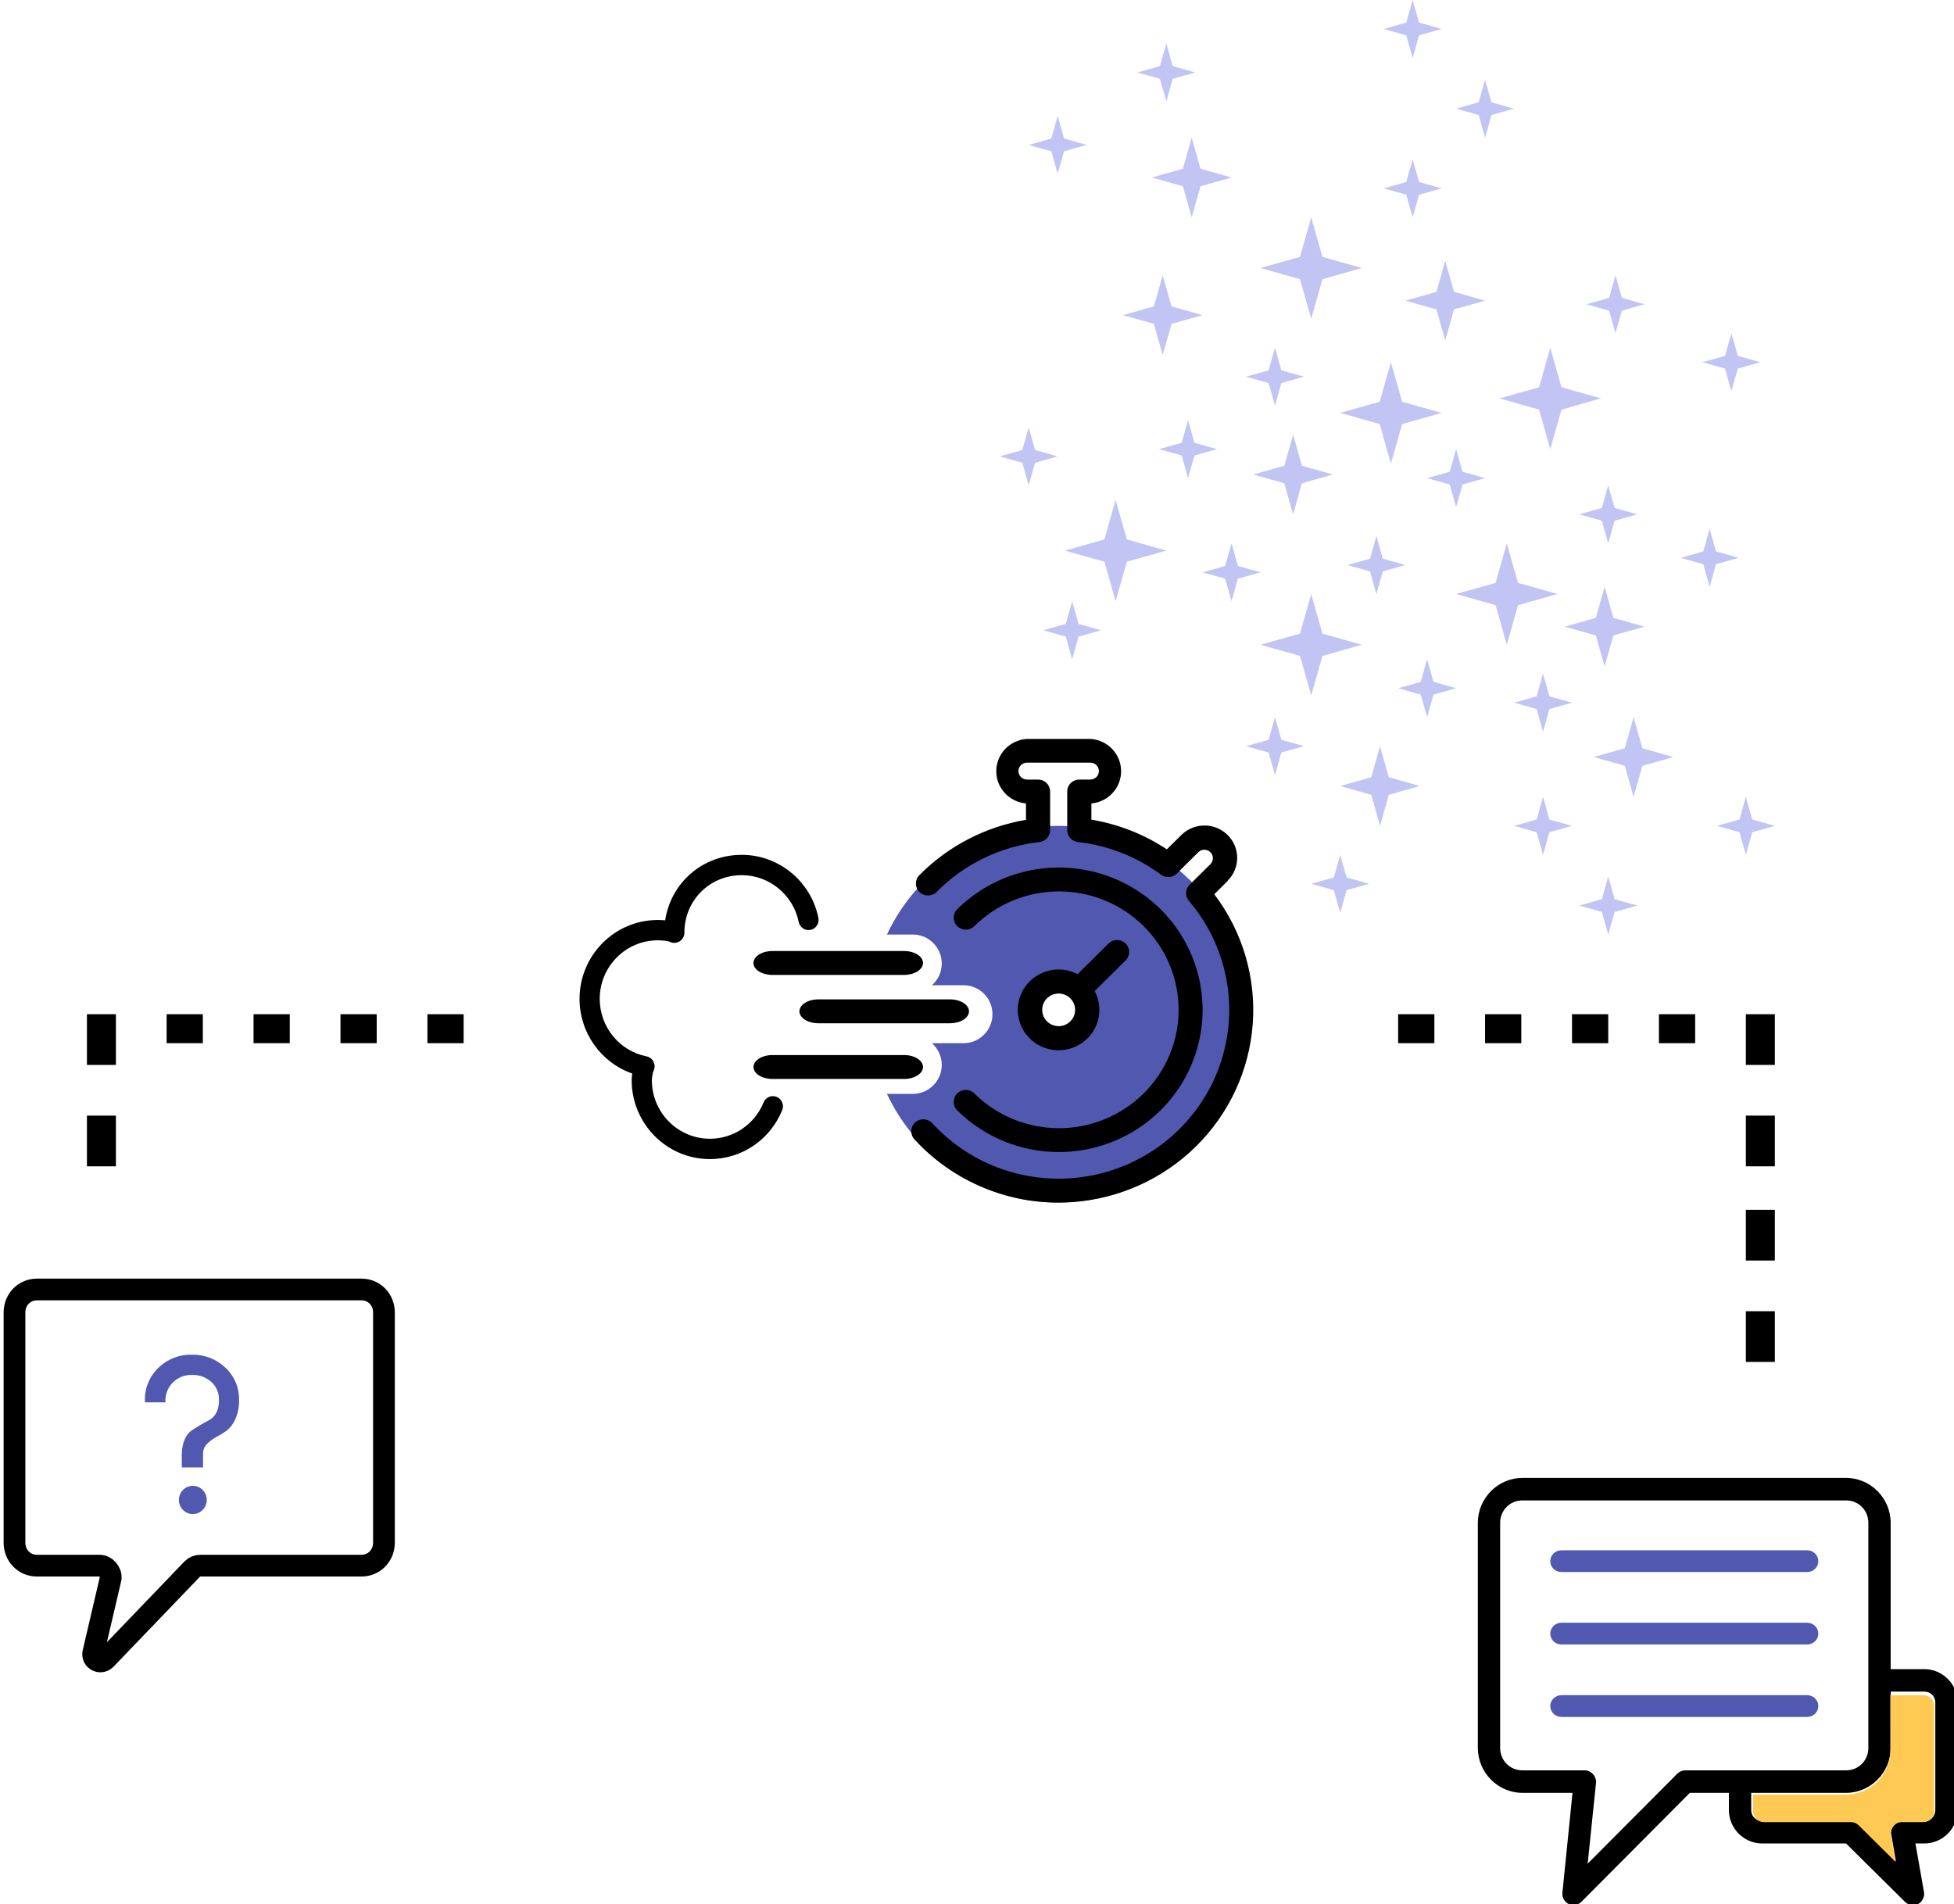
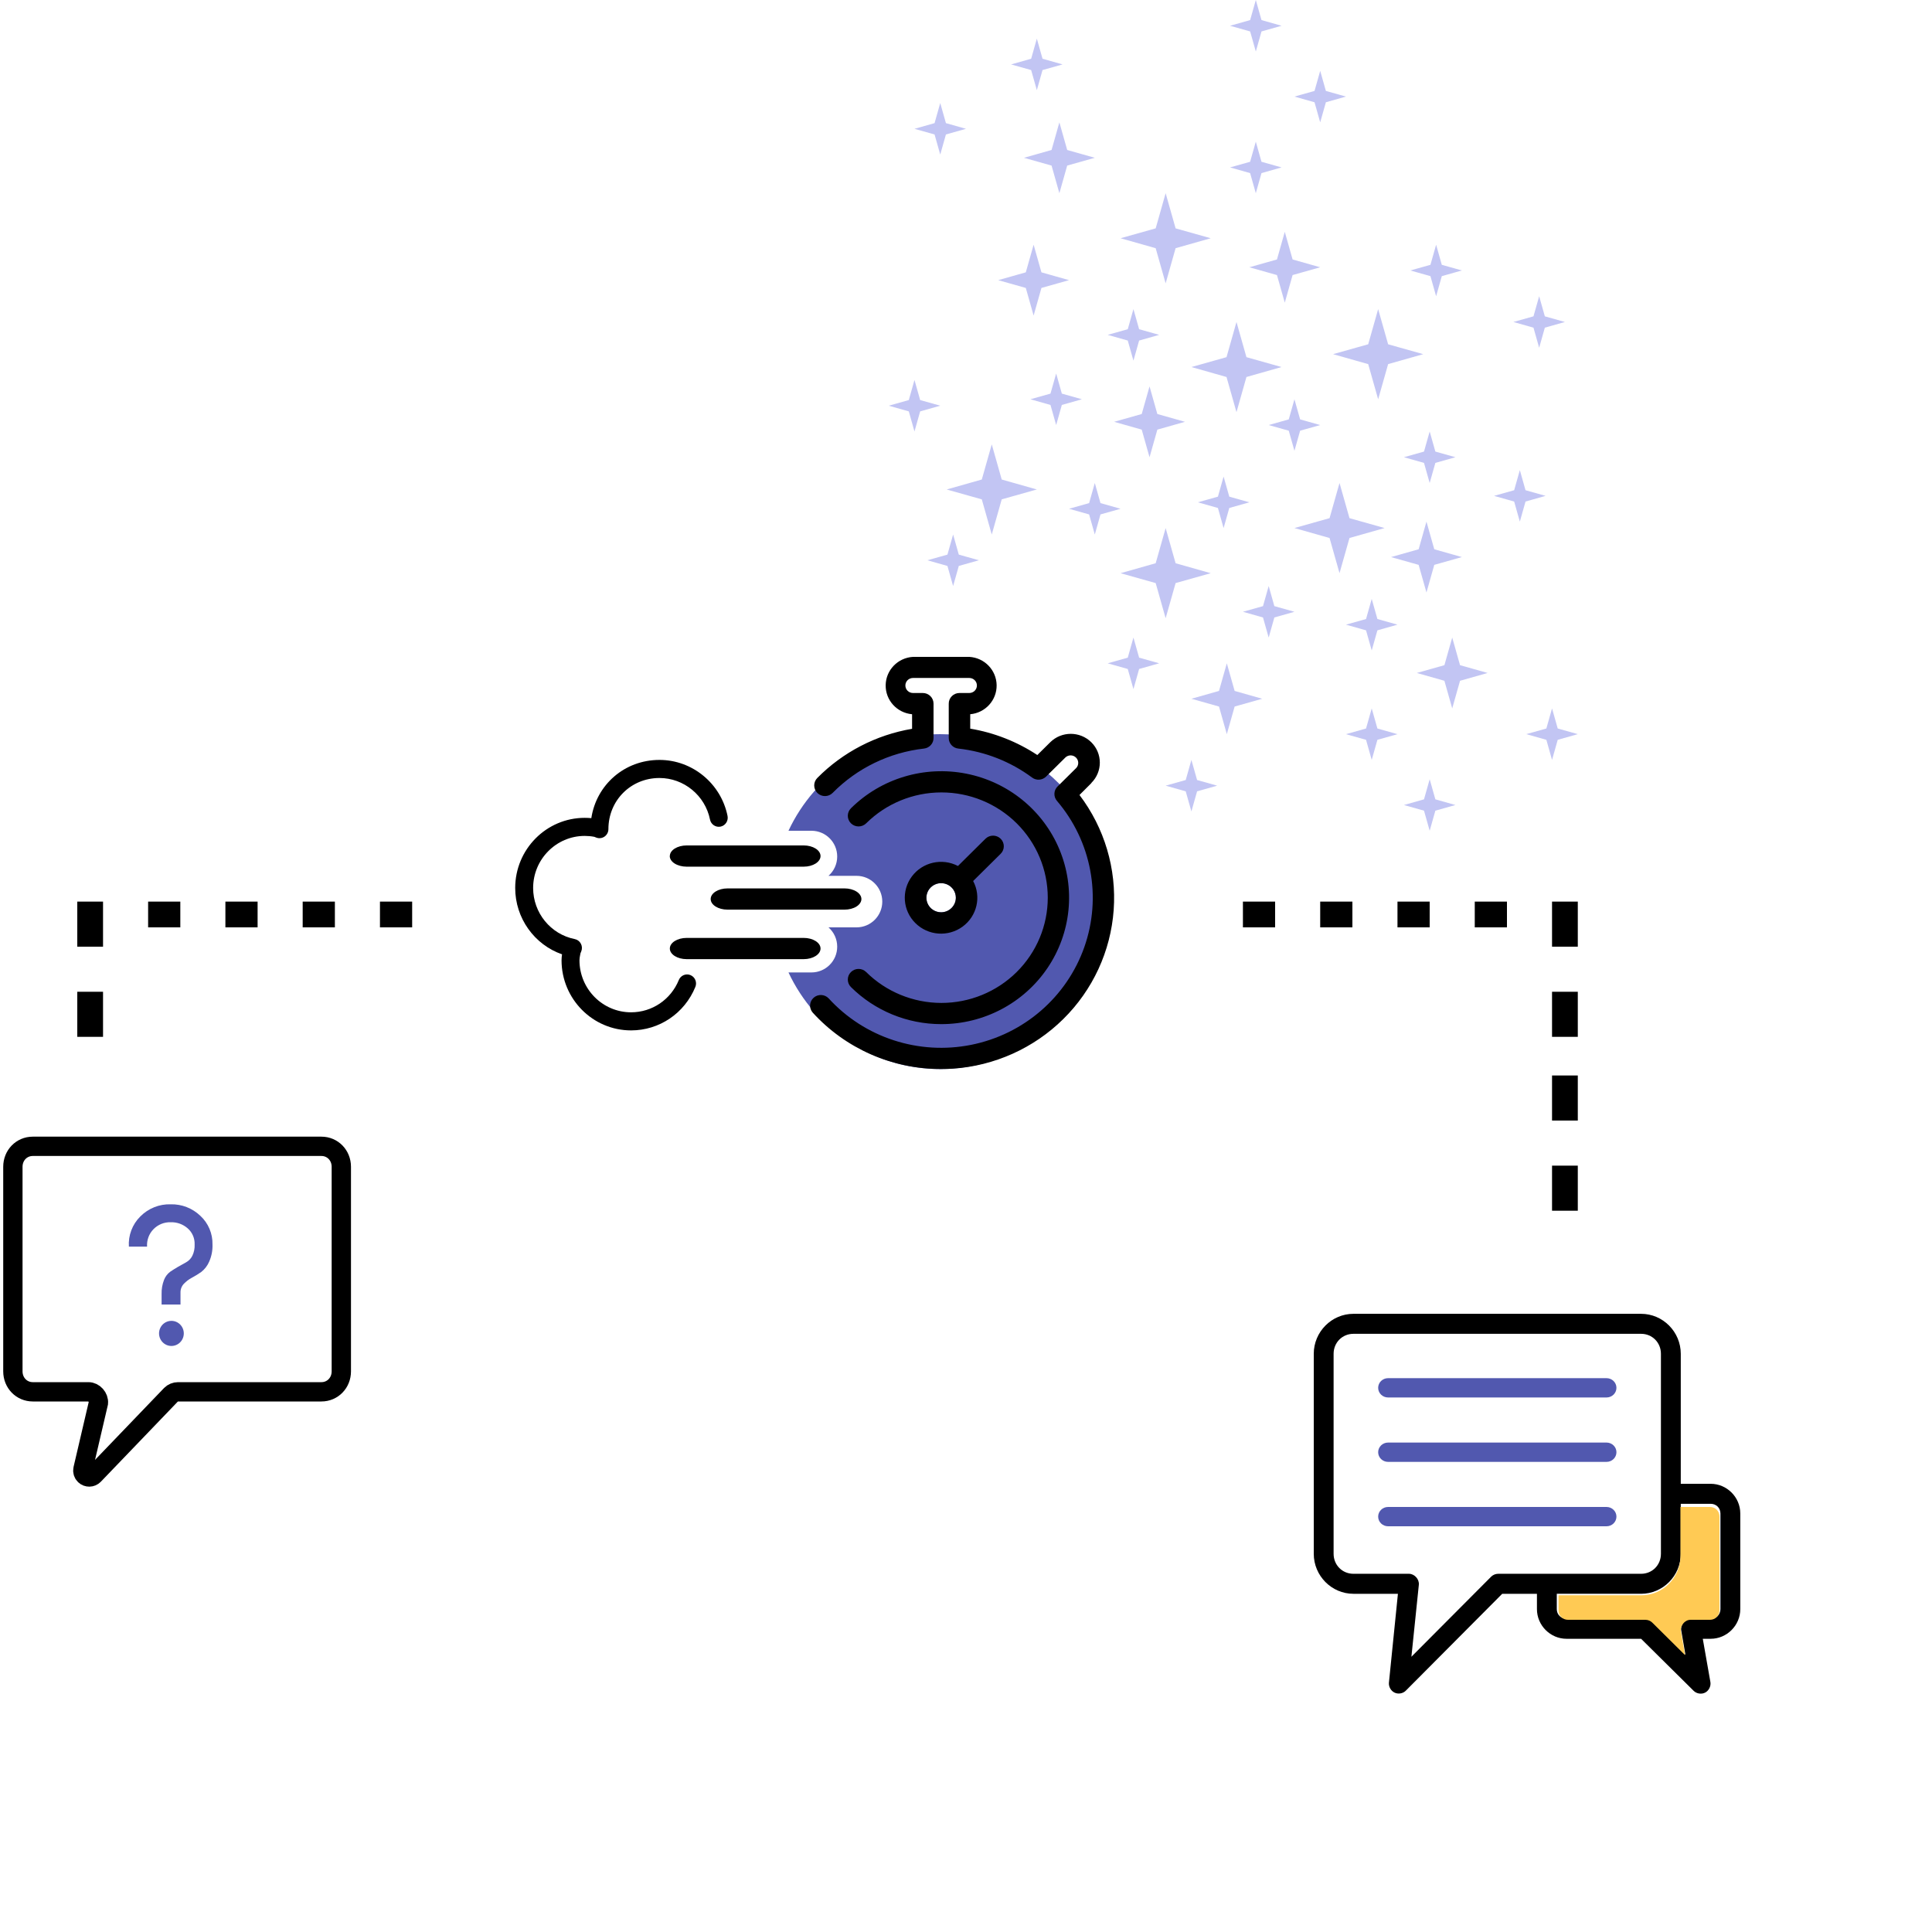
- <svg xmlns="http://www.w3.org/2000/svg">
+ <svg xmlns="http://www.w3.org/2000/svg" viewBox="0 0 300 300">
  <g fill="none" fill-rule="evenodd">
    <path fill="#5158AF" d="M122.435 151H126c2.209 0 4-1.791 4-4 0-1.195-.524-2.267-1.354-3H133c2.209 0 4-1.791 4-4s-1.791-4-4-4h-4.354C129.476 135.267 130 134.195 130 133c0-2.209-1.791-4-4-4h-3.565c4.143-8.861 13.137-15 23.565-15 14.359 0 26 11.641 26 26s-11.641 26-26 26c-10.428 0-19.422-6.139-23.565-15zm24.579-13.693c-.857-.351-1.838-.157-2.492.49-.656.647-.851 1.621-.497 2.466.354.845 1.187 1.397 2.112 1.397 1.263-.003 2.284-1.015 2.289-2.263-0-.915-.557-1.74-1.411-2.09z" />
    <path fill="#000" fill-rule="nonzero" d="M169.476 121.591l-1.854 1.853c3.888 5.126 5.773 11.472 5.309 17.866-.461 6.394-3.242 12.407-7.83 16.933-4.586 4.526-10.669 7.26-17.131 7.698-.615.039-1.221.059-1.825.059-7.606.015-14.864-3.173-19.952-8.768-.591-.68-.526-1.701.146-2.302.672-.601 1.706-.559 2.328.09 5.575 6.111 13.996 8.853 22.15 7.219 8.153-1.637 14.827-7.409 17.561-15.186 2.732-7.778 1.115-16.404-4.255-22.693-.562-.657-.521-1.629.094-2.237l2.906-2.876c.422-.461.404-1.17-.039-1.608-.445-.441-1.161-.459-1.627-.041l-3.021 2.99h.003c-.588.58-1.518.644-2.18.149-3.346-2.482-7.299-4.036-11.455-4.5-.844-.09-1.484-.794-1.484-1.634v-5.32c-.008-.441.164-.869.477-1.183.315-.314.742-.492 1.19-.492h1.526c.651 0 1.18-.523 1.18-1.167 0-.644-.529-1.167-1.18-1.167h-8.747c-.651 0-1.18.523-1.18 1.167 0 .644.529 1.167 1.18 1.167h1.526c.443 0 .867.173 1.18.482.312.309.487.729.487 1.167v5.345c0 .838-.638 1.541-1.479 1.634-5.388.611-10.398 3.041-14.186 6.884-.646.652-1.703.662-2.362.023-.659-.642-.669-1.688-.023-2.34 3.971-4.015 9.122-6.688 14.718-7.634v-2.263c-2.351-.211-4.138-2.18-4.101-4.518.036-2.335 1.885-4.25 4.242-4.389h8.747c2.357.139 4.205 2.054 4.242 4.389.036 2.338-1.752 4.307-4.101 4.518v2.237c3.724.624 7.275 2.021 10.419 4.098l2-1.979c1.76-1.747 4.619-1.747 6.382-.005 1.763 1.745 1.765 4.572.003 6.32l.02.013zM104 132.926c0 .436.274.856.765 1.165.495.309 1.158.485 1.853.485h18.176c1.448 0 2.618-.74 2.618-1.649 0-.912-1.17-1.649-2.618-1.649h-18.164c-1.444 0-2.614.735-2.618 1.642L104 132.926zm29.759 6.675c0-.436-.278-.856-.769-1.165-.491-.309-1.158-.485-1.849-.485h-18.169c-1.448 0-2.618.74-2.618 1.649 0 .912 1.17 1.649 2.618 1.649h18.169c.691 0 1.358-.173 1.849-.482.491-.309.769-.729.769-1.167v-0zm-27.129 9.335h18.164c1.448 0 2.618-.74 2.618-1.649 0-.912-1.17-1.649-2.618-1.649h-18.164c-1.448 0-2.618.737-2.618 1.649 0 .91 1.17 1.649 2.618 1.649zm48.753-16.361l-4.273 4.229c1.299 2.438.599 5.451-1.643 7.085-2.242 1.637-5.354 1.405-7.322-.546-1.971-1.948-2.206-5.028-.552-7.247 1.651-2.219 4.695-2.912 7.158-1.626l4.273-4.229c.651-.644 1.708-.644 2.359 0 .651.644.651 1.691 0 2.335l-0-0zm-8.37 4.732c-.857-.351-1.838-.157-2.492.49-.656.647-.851 1.621-.497 2.466.354.845 1.187 1.397 2.112 1.397 1.263-.003 2.284-1.015 2.289-2.263-0-.915-.557-1.74-1.411-2.09zm15.637 13.01c3.69-5.451 4.385-12.363 1.851-18.428-2.531-6.064-7.958-10.474-14.458-11.755-6.502-1.283-13.22.735-17.907 5.374-.651.647-.651 1.691 0 2.338.654.644 1.708.644 2.362 0 3.094-3.07 7.293-4.796 11.677-4.799 4.38-.003 8.583 1.719 11.681 4.783 3.099 3.067 4.841 7.224 4.841 11.561 0 4.335-1.742 8.492-4.841 11.56-3.099 3.064-7.301 4.786-11.681 4.783-4.382-.003-8.583-1.729-11.677-4.796-.654-.647-1.708-.647-2.362 0-.651.644-.651 1.691 0 2.335 3.711 3.68 8.747 5.75 13.999 5.753 6.63.01 12.828-3.258 16.515-8.709z" />
    <path fill="#000" fill-rule="nonzero" d="M97.987 159.999c-5.949 0-10.79-4.886-10.79-10.89 0-.342.034-.645.078-.922C82.985 146.697 80 142.578 80 137.887c0-6.008 4.84-10.893 10.792-10.893.344 0 .686.016 1.028.047C92.611 121.853 96.977 118 102.402 118c5.104 0 9.551 3.658 10.571 8.699.151.759-.331 1.501-1.083 1.657-.749.153-1.49-.334-1.641-1.096-.757-3.74-4.058-6.453-7.849-6.453-4.446 0-7.927 3.487-7.927 7.94 0 .466-.227.901-.611 1.164-.381.261-.866.313-1.294.142l-.274-.111c-.491-.095-.994-.142-1.498-.142-4.418 0-8.011 3.627-8.011 8.085 0 3.856 2.714 7.19 6.456 7.933.412.082.765.348.96.719.196.377.214.819.05 1.209l-.117.279c-.016.084-.031.166-.047.248-.06.316-.107.566-.107.832 0 4.459 3.593 8.085 8.011 8.085 3.262 0 6.171-1.965 7.414-5.012.29-.716 1.104-1.059 1.814-.764.71.295 1.049 1.114.757 1.83C106.3 157.35 102.381 160 97.987 160l-0-.001z" />
    <path fill="#C2C5F3" fill-rule="nonzero" d="M184 65.497l-4.286-1.208L178.5 60l-1.214 4.289L173 65.497l4.286 1.214L178.5 71l1.214-4.289zm37-10.503l-5.453-1.534L214 48l-1.547 5.46L207 54.994l5.453 1.546L214 62l1.547-5.46zM209 14.997l-3.118-.877L205 11l-.882 3.121L201 14.997l3.118.882L205 19l.882-3.121zm-4 26.505l-4.286 1.208L199.5 47l-1.214-4.289L194 41.503l4.286-1.214L199.5 36l1.214 4.289zm-44 34.503l-5.453 1.534L154 83l-1.547-5.46L147 76.006l5.453-1.546L154 69l1.547 5.46zm13 2.997l-3.118.877L170 83l-.882-3.121L166 79.003l3.118-.882L170 75l.882 3.121zm57 25.495l-4.286-1.208L225.5 99l-1.214 4.289L220 104.497l4.286 1.214L225.5 110l1.214-4.289zm-43-67.503l-5.453-1.534L181 30l-1.547 5.46L174 36.994l5.453 1.546L181 44l1.547-5.46zm57 77.003l-3.118-.877L241 110l-.882 3.121L237 113.997l3.118.882L241 118l.882-3.121zm-18-27.495l-4.286 1.208L221.5 92l-1.214-4.289L216 86.503l4.286-1.214L221.5 81l1.214 4.289zm-10 27.5l-3.118.877L213 118l-.882-3.121L209 114.003l3.118-.882L213 110l.882 3.121zm-16-19.005l-3.118-.877L197 91l-.882 3.121L193 94.997l3.118.882L197 99l.882-3.121zm25-24l-3.118-.877L222 67l-.882 3.121L218 70.997l3.118.882L222 75l.882-3.121zm-11 10.997l-5.453-1.534L208 75l-1.547 5.46L201 81.994l5.453 1.546L208 89l1.547-5.46zm-27 7.012l-5.453 1.534L181 96l-1.547-5.46L174 89.006l5.453-1.546L181 82l1.547 5.46zm11-32.012l-5.453-1.534L192 50l-1.547 5.46L185 56.994l5.453 1.546L192 64l1.547-5.46zm-31 5.003l-3.118-.877L164 58l-.882 3.121L160 61.997l3.118.882L164 66l.882-3.121zm-2-18.495l-4.286 1.208L160.5 49l-1.214-4.289L155 43.503l4.286-1.214L160.5 38l1.214 4.289zm28 34.495l-3.118-.877L190 74l-.882 3.121L186 77.997l3.118.882L190 82l.882-3.121zm-24-53.495l-4.286 1.208L164.5 30l-1.214-4.289L159 24.503l4.286-1.214L164.5 19l1.214 4.289zm-5-14.5l-3.118.877L161 14l-.882-3.121L157 10.003l3.118-.882L161 6l.882 3.121zm34 15.995l-3.118-.877L195 22l-.882 3.121L191 25.997l3.118.882L195 30l.882-3.121zm-3 82.505l-4.286 1.208L190.5 114l-1.214-4.289L185 108.503l4.286-1.214L190.5 103l1.214 4.289zm-44-21.505l-3.118-.877L148 83l-.882 3.121L144 86.997l3.118.882L148 91l.882-3.121zm28 16l-3.118-.877L176 99l-.882 3.121L172 102.997l3.118.882L176 107l.882-3.121zm25-36.995l-3.118.877L201 70l-.882-3.121L197 66.003l3.118-.882L201 62l.882 3.121zm22-24.005l-3.118-.877L223 38l-.882 3.121L219 41.997l3.118.882L223 46l.882-3.121zm-47 10l-3.118-.877L176 48l-.882 3.121L172 51.997l3.118.882L176 56l.882-3.121zm37 45l-3.118-.877L213 93l-.882 3.121L209 96.997l3.118.882L213 101l.882-3.121zm-71-34l-3.118-.877L142 59l-.882 3.121L138 62.997l3.118.882L142 67l.882-3.121zm4-42.995l-3.118.877L146 24l-.882-3.121L142 20.003l3.118-.882L146 16l.882 3.121zm39 101.995l-3.118-.877L185 118l-.882 3.121L181 121.997l3.118.882L185 126l.882-3.121zm51-45l-3.118-.877L236 73l-.882 3.121L232 76.997l3.118.882L236 81l.882-3.121zM199 4l-3.116-.881L195.003 0l-.882 3.119L191 4l3.121.881L195.003 8l.882-3.119zm44 45.997l-3.118-.877L239 46l-.882 3.121L235 49.997l3.118.882L239 54l.882-3.121zm-17 75.005l-3.118.877L222 129l-.882-3.121L218 125.003l3.118-.882L222 121l.882 3.121z" />
    <path fill="#000" fill-rule="nonzero" d="M205 144v-4h5v4zm-12 0v-4h5v4zm24 0v-4h5v4zm12 0v-4h5v4zm12-4h4v7h-4zm0 41h4v7h-4zm0-27h4v7h-4zm0 13h4v7h-4zM52 144v-4h-5v4zm12 0v-4h-5v4zm-24 0v-4h-5v4zm-12 0v-4h-5v4zm-12-4h-4v7h4zm0 14h-4v7h4zM210.161 204.009c-3.387 0-6.161 2.799-6.161 6.211v31.053c0 3.415 2.774 6.211 6.161 6.211h6.907l-1.396 13.804c-.057.625.304 1.268.866 1.537.56.273 1.285.158 1.733-.276l14.993-15.065h5.391v2.377c0 2.532 2.082 4.609 4.597 4.609h11.576l8.159 8.078c.463.461 1.227.576 1.802.27.575-.306.915-1.007.797-1.653l-1.179-6.696h1.227c2.515 0 4.597-2.077 4.597-4.609v-14.847c0-2.532-2.082-4.609-4.597-4.609h-4.645v-20.184c0-3.415-2.774-6.211-6.161-6.211l-44.667 0zm0 3.105h44.667c1.733 0 3.08 1.359 3.08 3.105v31.053c0 1.747-1.348 3.105-3.08 3.105h-22.189c-.4 0-.797.158-1.083.437l-12.394 12.445 1.155-11.184c.081-.861-.683-1.701-1.54-1.698h-8.616c-1.733 0-3.08-1.359-3.08-3.105v-31.053c0-1.747 1.348-3.105 3.08-3.105h0zm50.828 26.395h4.645c.869 0 1.516.655 1.516 1.504v14.847c0 .849-.647 1.504-1.516 1.504h-3.056c-.893 0-1.67.931-1.516 1.82l.65 3.76-5.174-5.143c-.286-.279-.683-.44-1.083-.437h-12.202c-.869 0-1.516-.655-1.516-1.504v-2.377h13.092c3.387 0 6.161-2.796 6.161-6.211l0-7.763z" />
    <path fill="#FFCA54" d="M260.939 234h4.569c.855 0 1.491.643 1.491 1.476v14.571c0 .833-.636 1.476-1.491 1.476h-3.007c-.879 0-1.642.914-1.491 1.786L261.65 257l-5.09-5.048c-.281-.274-.672-.432-1.065-.429h-12.003c-.855 0-1.491-.643-1.491-1.476v-2.333h12.879c3.332 0 6.061-2.744 6.061-6.095L260.939 234z" />
    <path fill="#5158AF" fill-rule="nonzero" d="M215.542 214C214.69 214 214 214.671 214 215.5s.69 1.5 1.542 1.5h33.917C250.31 217 251 216.329 251 215.5s-.69-1.5-1.542-1.5h-33.917zm0 10C214.69 224 214 224.671 214 225.5s.69 1.5 1.542 1.5h33.917C250.31 227 251 226.329 251 225.5s-.69-1.5-1.542-1.5h-33.917zm0 10C214.69 234 214 234.671 214 235.5s.69 1.5 1.542 1.5h33.917C250.31 237 251 236.329 251 235.5s-.69-1.5-1.542-1.5h-33.917zM25.093 200.939c-.021-.756.109-1.509.383-2.212.195-.499.524-.931.95-1.25.378-.258.789-.517 1.233-.775l1.233-.688h-.001c.427-.234.772-.596.986-1.037.254-.537.372-1.13.345-1.725.038-.953-.352-1.873-1.06-2.5-.731-.65-1.679-.994-2.651-.962-1.007-.036-1.982.359-2.688 1.088-.693.716-1.052 1.698-.986 2.7h-2.824c-.114-1.744.53-3.452 1.763-4.674 1.252-1.269 2.965-1.957 4.734-1.9 1.706-.042 3.359.6 4.6 1.787 1.237 1.139 1.926 2.767 1.886 4.462.031.916-.147 1.826-.518 2.662-.271.63-.695 1.18-1.232 1.6-.471.33-.961.63-1.467.899-.458.244-.874.561-1.233.938-.348.369-.534.864-.518 1.375v1.837h-2.935l-0-1.625zm.173 7.499c-.556-.556-.724-1.398-.427-2.13.297-.732 1.002-1.209 1.783-1.207.641.002 1.239.327 1.595.867.356.541.423 1.225.179 1.826-.244.6-.767 1.039-1.395 1.168-.628.13-1.278-.067-1.734-.524h-0z" />
    <path stroke="#000" stroke-width="3" d="M49.909 178C51.648 178 53 179.39 53 181.177v31.766c0 1.787-1.352 3.177-3.091 3.177H27.645c-.401 0-.8.161-1.087.447l-11.979 12.473c-.383.398-1.016.411-1.414.029-.255-.244-.361-.605-.281-.949l2.397-10.263c.081-.881-.685-1.74-1.545-1.737H5.091C3.352 216.119 2 214.729 2 212.942v-31.766C2 179.39 3.352 178 5.091 178h44.818z" />
  </g>
</svg>
